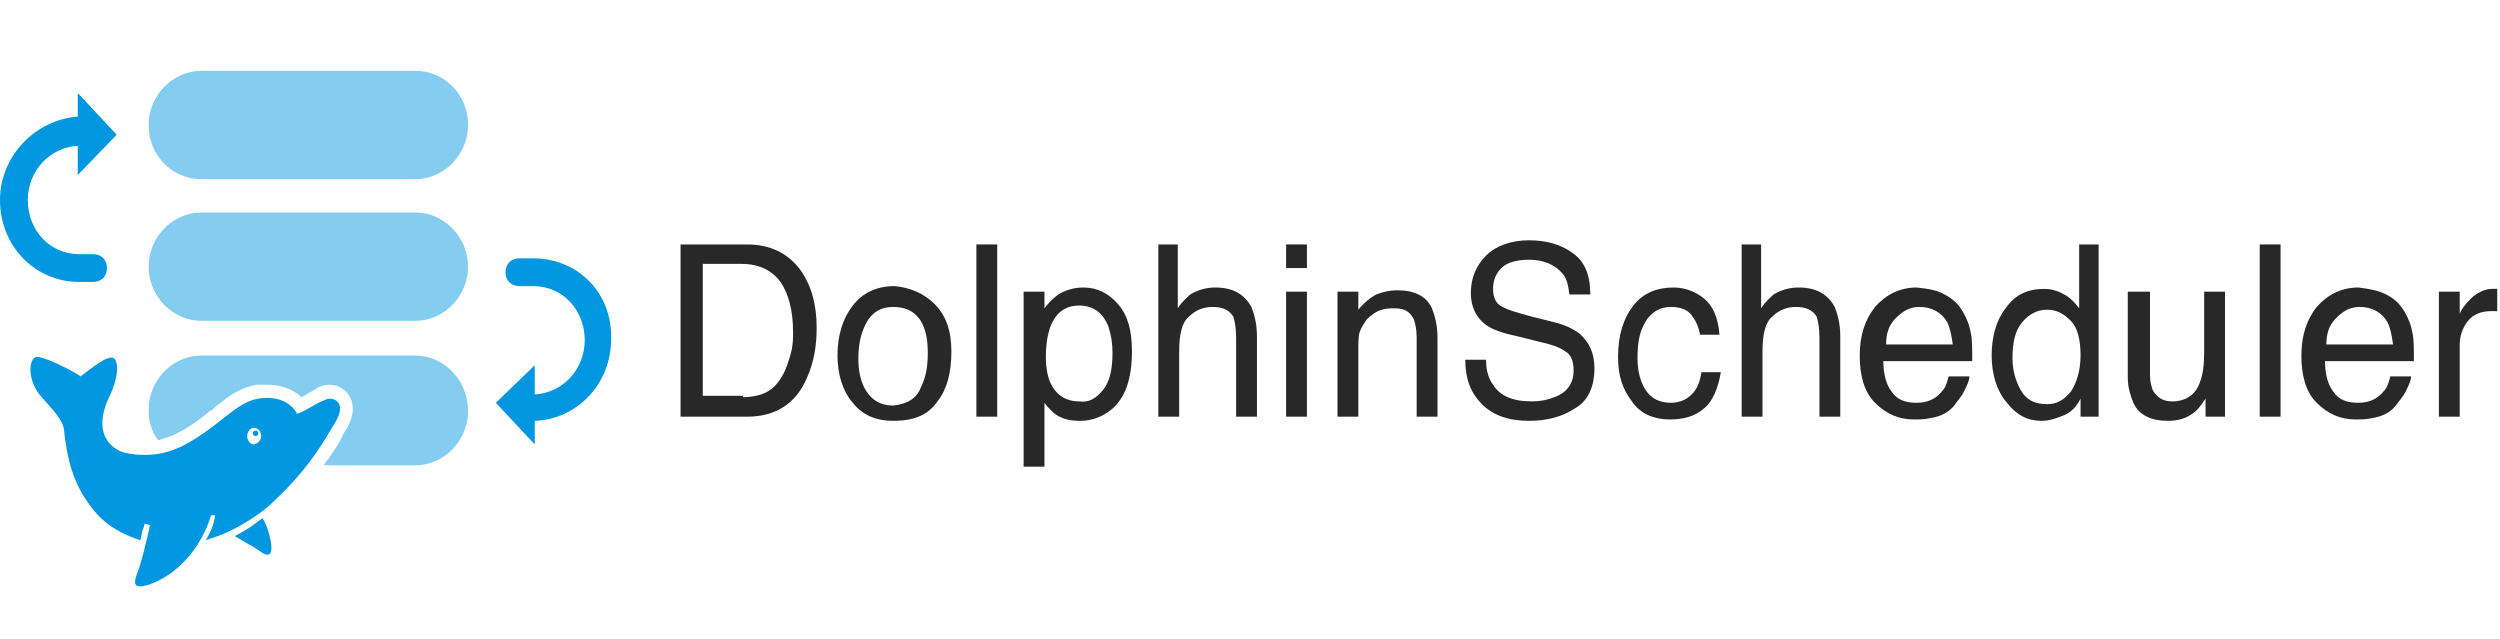
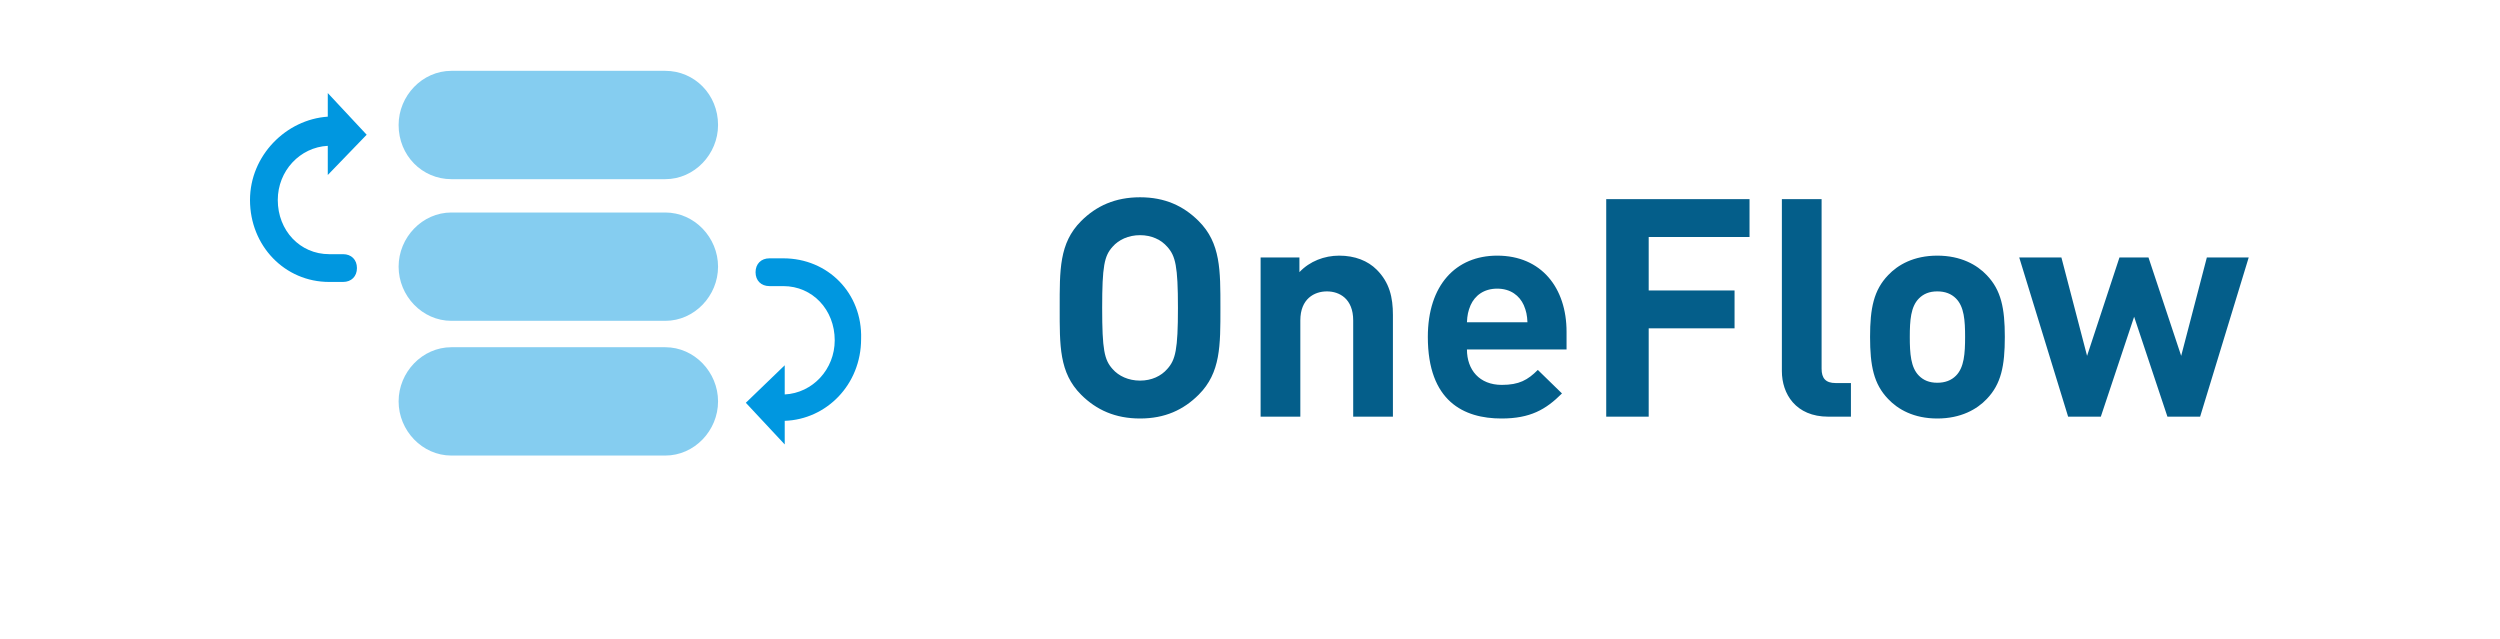
- <svg xmlns="http://www.w3.org/2000/svg" version="1.1" id="图层_1" x="0px" y="0px" viewBox="0 0 180 46" style="enable-background:new 0 0 180 46;" xml:space="preserve">
-   <style type="text/css">
- 	.st0{fill:#85CDF0;}
- 	.st1{fill:#0097E0;}
- 	.st2{fill:#282828;}
- </style>
-   <g>
-     <path class="st0" d="M29.9,25.6H14.5c-2.1,0-3.8,1.8-3.8,3.9c0,0.8,0.2,1.6,0.7,2.2c0.3-0.1,0.6-0.2,0.9-0.3l0,0l0,0   c1-0.4,2.1-1.2,2.8-1.8c0.2-0.1,0.3-0.2,0.4-0.3c0.1-0.1,0.2-0.2,0.4-0.3c0.6-0.5,1.4-1.1,2.6-1.3c0.2,0,0.4,0,0.7,0   c1,0,1.9,0.3,2.5,0.9c0.2-0.1,0.4-0.2,0.5-0.3c0.3-0.1,0.5-0.3,0.7-0.4c0.2-0.1,0.5-0.2,0.8-0.2c0.6,0,1.2,0.3,1.5,0.9   c0.2,0.4,0.4,1.1-0.2,2.2c-0.1,0.2-0.3,0.4-0.4,0.7c-0.3,0.6-0.7,1.2-1.3,2h6.6c2.1,0,3.8-1.8,3.8-3.9C33.7,27.4,32,25.6,29.9,25.6   z" />
-     <path class="st1" d="M5.7,20.3h1c0.6,0,1-0.4,1-1c0-0.6-0.4-1-1-1h-1c-2.1,0-3.7-1.7-3.7-3.9c0-2.1,1.6-3.8,3.6-3.9v2.1l2.8-2.9   l-2.8-3v1.7C2.6,8.6,0,11.2,0,14.4C0,17.7,2.5,20.3,5.7,20.3z" />
-     <path class="st1" d="M38.4,18.6h-1c-0.6,0-1,0.4-1,1c0,0.6,0.4,1,1,1h1c2.1,0,3.7,1.7,3.7,3.9c0,2.1-1.6,3.8-3.6,3.9v-2.1L35.7,29   l2.8,3v-1.7c3-0.1,5.5-2.6,5.5-5.9C44.1,21.1,41.6,18.6,38.4,18.6z" />
-     <path class="st0" d="M29.9,15.3H14.5c-2.1,0-3.8,1.8-3.8,3.9s1.7,3.9,3.8,3.9h15.4c2.1,0,3.8-1.8,3.8-3.9S32,15.3,29.9,15.3z" />
-     <path class="st0" d="M29.9,5.1H14.5c-2.1,0-3.8,1.8-3.8,3.9v0c0,2.2,1.7,3.9,3.8,3.9h15.4c2.1,0,3.8-1.8,3.8-3.9v0   C33.7,6.8,32,5.1,29.9,5.1z" />
-     <path class="st1" d="M19.5,39c0.2,1.3-0.4,1-0.9,0.6c-0.3-0.2-1.2-0.7-1.7-1c0.8-0.4,1.5-0.9,2-1.3C19.2,37.8,19.4,38.4,19.5,39z    M18.4,31c-0.1,0-0.2,0.1-0.2,0.2s0.1,0.2,0.2,0.2s0.2-0.1,0.2-0.2S18.5,31,18.4,31z M24.2,30.3c-0.8,1.3-1.8,3.3-4.6,5.9   c-0.6,0.6-1.9,1.5-3.2,2.1c-0.4,0.2-1,0.4-1.6,0.6c0.4-0.6,0.6-1.2,0.7-1.8l-0.3,0c-0.7,2.3-2.4,4.3-4.5,5c-1.3,0.4-1-0.3-0.8-0.9   c0.2-0.4,0.7-2.4,0.9-3.4l-0.4-0.1c0,0,0,0.2-0.1,0.4c-0.1,0.2-0.1,0.5-0.2,0.8c-1.2-0.4-2.4-1-3.3-2.1c-1.3-1.6-1.9-3.1-2.2-5.9   c-0.1-0.7-0.8-1.4-1.6-2.3c-1-1.1-1-2.7-0.4-2.9c0.4-0.1,2.5,0.9,3.2,1.4c0.8-0.6,2-1.6,2.4-1.3C8.5,26,8.6,27,7.9,28.5   c-1.5,3.1,0.6,4,1.1,4.1c0.9,0.2,2.3,0.3,3.7-0.3c1.3-0.5,2.9-1.8,3.4-2.2c0.7-0.5,1.4-1.2,2.5-1.4c1.3-0.2,2.3,0.2,2.8,1.1   c0.6-0.2,1.4-0.8,2-1C23.9,28.5,25,28.9,24.2,30.3z M18.8,31.4c0-0.3-0.2-0.6-0.5-0.6c-0.3,0-0.5,0.3-0.5,0.6s0.2,0.6,0.5,0.6   C18.6,31.9,18.8,31.7,18.8,31.4z" />
-     <g>
-       <path class="st2" d="M49,17.6h4.8c1.6,0,2.9,0.6,3.8,1.8c0.8,1.1,1.2,2.5,1.2,4.2c0,1.3-0.2,2.5-0.7,3.6c-0.8,1.9-2.3,2.8-4.3,2.8    H49V17.6z M53.5,28.6c0.5,0,1-0.1,1.3-0.2c0.6-0.2,1.1-0.6,1.5-1.3c0.3-0.5,0.5-1.1,0.7-1.9c0.1-0.5,0.1-0.9,0.1-1.3    c0-1.5-0.3-2.7-0.9-3.6c-0.6-0.8-1.5-1.3-2.8-1.3h-2.8v9.5H53.5z" />
-       <path class="st2" d="M67.3,21.9c0.8,0.8,1.2,1.9,1.2,3.4c0,1.5-0.3,2.7-1,3.6c-0.7,1-1.7,1.4-3.2,1.4c-1.2,0-2.2-0.4-2.9-1.3    c-0.7-0.8-1.1-2-1.1-3.4c0-1.5,0.4-2.7,1.1-3.6c0.7-0.9,1.7-1.4,3-1.4C65.5,20.7,66.5,21.1,67.3,21.9z M66.3,27.9    c0.4-0.8,0.5-1.6,0.5-2.5c0-0.8-0.1-1.5-0.4-2.1c-0.4-0.8-1.1-1.2-2.1-1.2c-0.9,0-1.5,0.4-1.9,1.1c-0.4,0.7-0.6,1.6-0.6,2.6    c0,1,0.2,1.8,0.6,2.4c0.4,0.6,1,1,1.9,1C65.3,29.1,66,28.7,66.3,27.9z" />
-       <path class="st2" d="M70.3,17.6h1.5V30h-1.5V17.6z" />
-       <path class="st2" d="M73.8,21h1.4v1.2c0.3-0.4,0.6-0.7,1-1c0.5-0.3,1.1-0.5,1.8-0.5c1,0,1.8,0.4,2.5,1.2c0.7,0.8,1,1.9,1,3.4    c0,2-0.5,3.4-1.5,4.2c-0.6,0.5-1.4,0.8-2.2,0.8c-0.7,0-1.2-0.1-1.7-0.4c-0.3-0.2-0.6-0.5-0.9-0.9v4.6h-1.5V21z M79.4,28.1    c0.5-0.6,0.7-1.5,0.7-2.7c0-0.7-0.1-1.3-0.3-1.9c-0.4-1-1.1-1.5-2.1-1.5c-1,0-1.7,0.5-2.1,1.6c-0.2,0.6-0.3,1.3-0.3,2.1    c0,0.7,0.1,1.3,0.3,1.8c0.4,0.9,1.1,1.4,2.1,1.4C78.4,29,78.9,28.7,79.4,28.1z" />
-       <path class="st2" d="M83.3,17.6h1.5v4.6c0.3-0.5,0.7-0.8,0.9-1c0.5-0.3,1.1-0.5,1.8-0.5c1.3,0,2.1,0.5,2.6,1.4    c0.2,0.5,0.4,1.2,0.4,2.1V30h-1.5v-5.7c0-0.7-0.1-1.2-0.2-1.5c-0.3-0.5-0.8-0.7-1.5-0.7c-0.6,0-1.2,0.2-1.7,0.7    c-0.5,0.4-0.7,1.3-0.7,2.5V30h-1.5V17.6z" />
-       <path class="st2" d="M92.6,17.6h1.5v1.7h-1.5V17.6z M92.6,21h1.5v9h-1.5V21z" />
-       <path class="st2" d="M96.4,21h1.4v1.3c0.4-0.5,0.9-0.9,1.3-1.1c0.5-0.2,1-0.3,1.5-0.3c1.2,0,2.1,0.4,2.5,1.3    c0.2,0.5,0.4,1.2,0.4,2.1V30H102v-5.7c0-0.6-0.1-1-0.2-1.3c-0.3-0.6-0.7-0.8-1.4-0.8c-0.3,0-0.6,0-0.9,0.1    c-0.4,0.1-0.8,0.4-1.1,0.7c-0.2,0.3-0.4,0.6-0.5,0.9c-0.1,0.3-0.1,0.8-0.1,1.4V30h-1.5V21z" />
-       <path class="st2" d="M107,26c0,0.7,0.2,1.3,0.5,1.7c0.5,0.8,1.4,1.2,2.8,1.2c0.6,0,1.1-0.1,1.6-0.3c0.9-0.3,1.4-1,1.4-1.9    c0-0.7-0.2-1.2-0.6-1.4c-0.4-0.3-1-0.5-1.9-0.7l-1.6-0.4c-1-0.2-1.8-0.5-2.2-0.8c-0.7-0.5-1.1-1.3-1.1-2.3c0-1.1,0.4-2,1.1-2.7    c0.7-0.7,1.8-1.1,3.1-1.1c1.2,0,2.3,0.3,3.1,0.9c0.9,0.6,1.3,1.6,1.3,3h-1.5c-0.1-0.7-0.2-1.2-0.5-1.5c-0.5-0.6-1.3-1-2.4-1    c-0.9,0-1.6,0.2-2,0.6c-0.4,0.4-0.6,0.9-0.6,1.5c0,0.6,0.2,1.1,0.7,1.3c0.3,0.2,1,0.4,2.1,0.7l1.6,0.4c0.8,0.2,1.4,0.5,1.8,0.8    c0.7,0.6,1.1,1.4,1.1,2.5c0,1.4-0.5,2.4-1.4,2.9c-0.9,0.6-2,0.9-3.3,0.9c-1.5,0-2.6-0.4-3.4-1.2c-0.8-0.8-1.2-1.8-1.2-3.2H107z" />
-       <path class="st2" d="M122.7,21.5c0.6,0.5,1,1.3,1.1,2.6h-1.4c-0.1-0.6-0.3-1-0.6-1.4c-0.3-0.4-0.8-0.6-1.5-0.6    c-0.9,0-1.6,0.5-2,1.4c-0.3,0.6-0.4,1.4-0.4,2.3c0,0.9,0.2,1.7,0.6,2.3c0.4,0.6,1,0.9,1.8,0.9c0.6,0,1.1-0.2,1.5-0.6    c0.4-0.4,0.6-0.9,0.7-1.6h1.4c-0.2,1.2-0.6,2.1-1.2,2.6c-0.7,0.6-1.5,0.8-2.5,0.8c-1.1,0-2.1-0.4-2.7-1.3c-0.7-0.9-1-1.9-1-3.2    c0-1.6,0.4-2.8,1.1-3.7c0.7-0.9,1.7-1.3,2.9-1.3C121.3,20.7,122.1,21,122.7,21.5z" />
-       <path class="st2" d="M125.3,17.6h1.5v4.6c0.3-0.5,0.7-0.8,0.9-1c0.5-0.3,1.1-0.5,1.8-0.5c1.3,0,2.1,0.5,2.6,1.4    c0.2,0.5,0.4,1.2,0.4,2.1V30h-1.5v-5.7c0-0.7-0.1-1.2-0.2-1.5c-0.3-0.5-0.8-0.7-1.5-0.7c-0.6,0-1.2,0.2-1.7,0.7    c-0.5,0.4-0.7,1.3-0.7,2.5V30h-1.5V17.6z" />
-       <path class="st2" d="M140,21.2c0.6,0.3,1,0.7,1.3,1.2c0.3,0.5,0.5,1,0.6,1.6c0.1,0.4,0.1,1.1,0.1,2h-6.4c0,0.9,0.2,1.7,0.6,2.2    c0.4,0.6,1,0.8,1.8,0.8c0.8,0,1.4-0.3,1.8-0.8c0.3-0.3,0.4-0.7,0.5-1.1h1.5c0,0.3-0.2,0.7-0.4,1.1c-0.2,0.4-0.5,0.7-0.7,1    c-0.4,0.5-1,0.8-1.7,0.9c-0.4,0.1-0.8,0.1-1.2,0.1c-1.1,0-2-0.4-2.8-1.2c-0.8-0.8-1.1-2-1.1-3.4c0-1.5,0.4-2.6,1.1-3.5    c0.8-0.9,1.8-1.4,3-1.4C138.9,20.8,139.5,20.9,140,21.2z M140.6,24.8c-0.1-0.7-0.2-1.2-0.4-1.6c-0.4-0.7-1.1-1.1-2-1.1    c-0.7,0-1.2,0.3-1.7,0.8c-0.5,0.5-0.7,1.1-0.7,1.9H140.6z" />
-       <path class="st2" d="M148.8,21.3c0.3,0.2,0.6,0.5,0.9,0.9v-4.6h1.4V30h-1.3v-1.3c-0.3,0.6-0.7,1-1.2,1.2c-0.5,0.2-1,0.4-1.6,0.4    c-1,0-1.8-0.4-2.5-1.3c-0.7-0.8-1.1-2-1.1-3.4c0-1.3,0.3-2.5,1-3.4c0.7-1,1.6-1.4,2.8-1.4C147.8,20.8,148.3,21,148.8,21.3z     M145.5,28.1c0.4,0.7,1,1,1.9,1c0.7,0,1.2-0.3,1.7-0.9c0.4-0.6,0.7-1.5,0.7-2.6c0-1.1-0.2-2-0.7-2.5c-0.5-0.5-1-0.8-1.7-0.8    c-0.7,0-1.3,0.3-1.8,0.9c-0.5,0.6-0.7,1.4-0.7,2.6C144.9,26.6,145.1,27.4,145.5,28.1z" />
-       <path class="st2" d="M154.8,21v6c0,0.5,0.1,0.8,0.2,1.1c0.3,0.5,0.7,0.8,1.4,0.8c1,0,1.7-0.5,2-1.4c0.2-0.5,0.3-1.2,0.3-2.1V21    h1.5v9h-1.4l0-1.3c-0.2,0.3-0.4,0.6-0.7,0.9c-0.6,0.5-1.2,0.7-2,0.7c-1.2,0-2.1-0.4-2.5-1.3c-0.2-0.5-0.4-1.1-0.4-1.8V21H154.8z" />
-       <path class="st2" d="M162.7,17.6h1.5V30h-1.5V17.6z" />
-       <path class="st2" d="M171.8,21.2c0.6,0.3,1,0.7,1.3,1.2c0.3,0.5,0.5,1,0.6,1.6c0.1,0.4,0.1,1.1,0.1,2h-6.4c0,0.9,0.2,1.7,0.6,2.2    c0.4,0.6,1,0.8,1.8,0.8c0.8,0,1.4-0.3,1.8-0.8c0.3-0.3,0.4-0.7,0.5-1.1h1.5c0,0.3-0.2,0.7-0.4,1.1c-0.2,0.4-0.5,0.7-0.7,1    c-0.4,0.5-1,0.8-1.7,0.9c-0.4,0.1-0.8,0.1-1.2,0.1c-1.1,0-2-0.4-2.8-1.2c-0.8-0.8-1.1-2-1.1-3.4c0-1.5,0.4-2.6,1.1-3.5    c0.8-0.9,1.8-1.4,3-1.4C170.6,20.8,171.2,20.9,171.8,21.2z M172.3,24.8c-0.1-0.7-0.2-1.2-0.4-1.6c-0.4-0.7-1.1-1.1-2-1.1    c-0.7,0-1.2,0.3-1.7,0.8c-0.5,0.5-0.7,1.1-0.7,1.9H172.3z" />
-       <path class="st2" d="M175.7,21h1.4v1.6c0.1-0.3,0.4-0.7,0.8-1.1c0.4-0.4,1-0.7,1.5-0.7c0,0,0.1,0,0.1,0c0.1,0,0.2,0,0.3,0v1.6    c-0.1,0-0.2,0-0.2,0c-0.1,0-0.2,0-0.2,0c-0.7,0-1.3,0.2-1.7,0.7c-0.4,0.5-0.6,1.1-0.6,1.7V30h-1.5V21z" />
-     </g>
-   </g>
+ <svg xmlns="http://www.w3.org/2000/svg" width="180" height="46" viewBox="0 0 180 46" fill="none">
+   <path d="M23.7 20.3H24.7C25.3 20.3 25.7 19.9 25.7 19.3C25.7 18.7 25.3 18.3 24.7 18.3H23.7C21.6 18.3 20 16.6 20 14.4C20 12.3 21.6 10.6 23.6 10.5V12.6L26.4 9.7L23.6 6.7V8.4C20.6 8.6 18 11.2 18 14.4C18 17.7 20.5 20.3 23.7 20.3Z" fill="#0097E0" />
+   <path d="M56.4 18.6H55.4C54.8 18.6 54.4 19 54.4 19.6C54.4 20.2 54.8 20.6 55.4 20.6H56.4C58.5 20.6 60.1 22.3 60.1 24.5C60.1 26.6 58.5 28.3 56.5 28.4V26.3L53.7 29L56.5 32V30.3C59.5 30.2 62 27.7 62 24.4C62.1 21.1 59.6 18.6 56.4 18.6Z" fill="#0097E0" />
+   <path d="M47.9 15.3H32.5C30.4 15.3 28.7 17.1 28.7 19.2C28.7 21.3 30.4 23.1 32.5 23.1H47.9C50 23.1 51.7 21.3 51.7 19.2C51.7 17.1 50 15.3 47.9 15.3Z" fill="#85CDF0" />
+   <path d="M47.9 25H32.5C30.4 25 28.7 26.8 28.7 28.9C28.7 31 30.4 32.8 32.5 32.8H47.9C50 32.8 51.7 31 51.7 28.9C51.7 26.8 50 25 47.9 25Z" fill="#85CDF0" />
+   <path d="M47.9 5.1H32.5C30.4 5.1 28.7 6.9 28.7 9C28.7 11.2 30.4 12.9 32.5 12.9H47.9C50 12.9 51.7 11.1 51.7 9C51.7 6.8 50 5.1 47.9 5.1Z" fill="#85CDF0" />
+   <path d="M87.87 22.168C87.87 19.462 87.892 17.504 86.308 15.92C85.208 14.82 83.866 14.204 82.084 14.204C80.302 14.204 78.938 14.82 77.838 15.92C76.254 17.504 76.298 19.462 76.298 22.168C76.298 24.874 76.254 26.832 77.838 28.416C78.938 29.516 80.302 30.132 82.084 30.132C83.866 30.132 85.208 29.516 86.308 28.416C87.892 26.832 87.87 24.874 87.87 22.168ZM84.812 22.168C84.812 25.182 84.636 25.908 84.042 26.568C83.602 27.074 82.92 27.404 82.084 27.404C81.248 27.404 80.544 27.074 80.104 26.568C79.51 25.908 79.356 25.182 79.356 22.168C79.356 19.154 79.51 18.428 80.104 17.768C80.544 17.262 81.248 16.932 82.084 16.932C82.92 16.932 83.602 17.262 84.042 17.768C84.636 18.428 84.812 19.154 84.812 22.168ZM100.29 30V22.674C100.29 21.42 100.048 20.342 99.124 19.418C98.486 18.78 97.562 18.406 96.418 18.406C95.362 18.406 94.306 18.802 93.558 19.594V18.538H90.764V30H93.624V23.07C93.624 21.508 94.636 20.98 95.538 20.98C96.44 20.98 97.43 21.508 97.43 23.07V30H100.29ZM112.792 25.16V23.884C112.792 20.738 110.988 18.406 107.798 18.406C104.828 18.406 102.804 20.518 102.804 24.258C102.804 28.9 105.4 30.132 108.106 30.132C110.174 30.132 111.296 29.494 112.462 28.328L110.724 26.634C109.998 27.36 109.382 27.712 108.128 27.712C106.522 27.712 105.62 26.634 105.62 25.16H112.792ZM109.976 23.202H105.62C105.642 22.696 105.708 22.388 105.884 21.97C106.192 21.288 106.83 20.782 107.798 20.782C108.766 20.782 109.404 21.288 109.712 21.97C109.888 22.388 109.954 22.696 109.976 23.202ZM125.966 17.064V14.336H115.648V30H118.706V23.642H124.888V20.914H118.706V17.064H125.966ZM133.267 30V27.58H132.167C131.441 27.58 131.155 27.228 131.155 26.546V14.336H128.295V26.722C128.295 28.35 129.285 30 131.639 30H133.267ZM144.347 24.258C144.347 22.19 144.083 20.892 143.049 19.814C142.345 19.066 141.179 18.406 139.485 18.406C137.791 18.406 136.647 19.066 135.943 19.814C134.909 20.892 134.645 22.19 134.645 24.258C134.645 26.348 134.909 27.646 135.943 28.724C136.647 29.472 137.791 30.132 139.485 30.132C141.179 30.132 142.345 29.472 143.049 28.724C144.083 27.646 144.347 26.348 144.347 24.258ZM141.487 24.258C141.487 25.446 141.421 26.458 140.827 27.052C140.497 27.382 140.057 27.558 139.485 27.558C138.913 27.558 138.495 27.382 138.165 27.052C137.571 26.458 137.505 25.446 137.505 24.258C137.505 23.07 137.571 22.08 138.165 21.486C138.495 21.156 138.913 20.98 139.485 20.98C140.057 20.98 140.497 21.156 140.827 21.486C141.421 22.08 141.487 23.07 141.487 24.258ZM161.907 18.538H158.893L157.045 25.622L154.691 18.538H152.601L150.269 25.622L148.421 18.538H145.385L148.905 30H151.259L153.657 22.806L156.055 30H158.409L161.907 18.538Z" fill="#045E8A" />
</svg>
